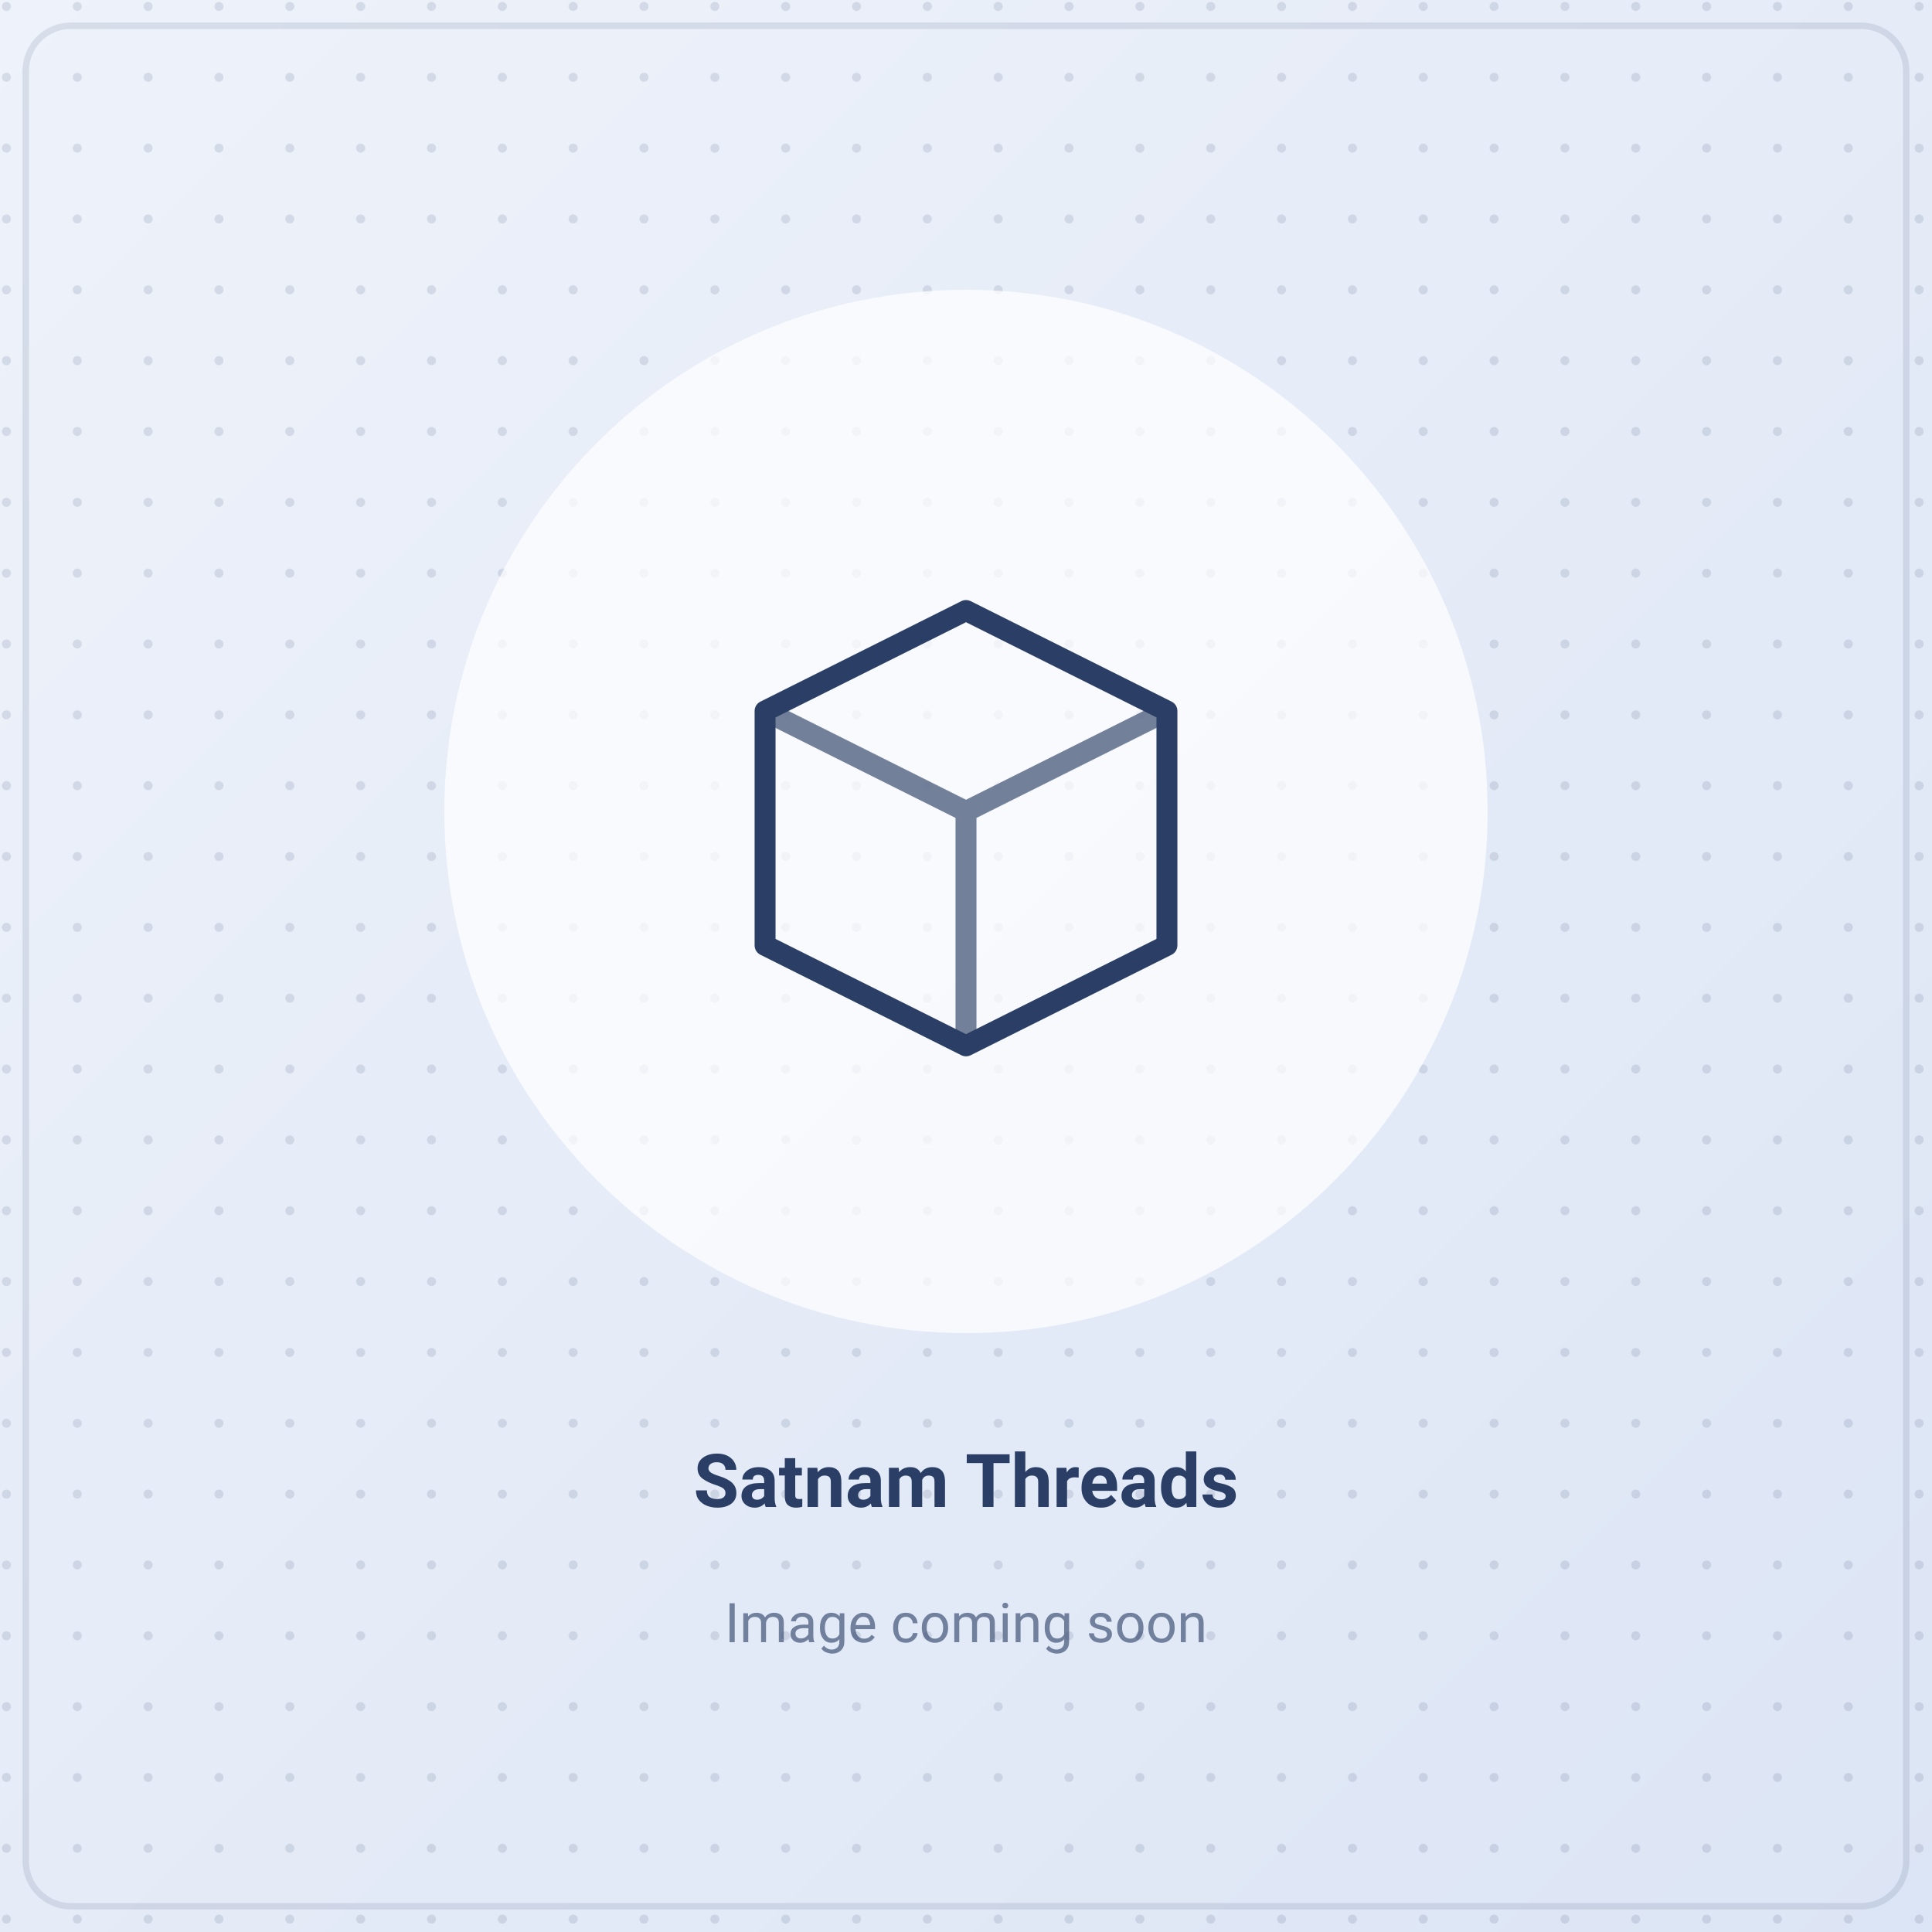
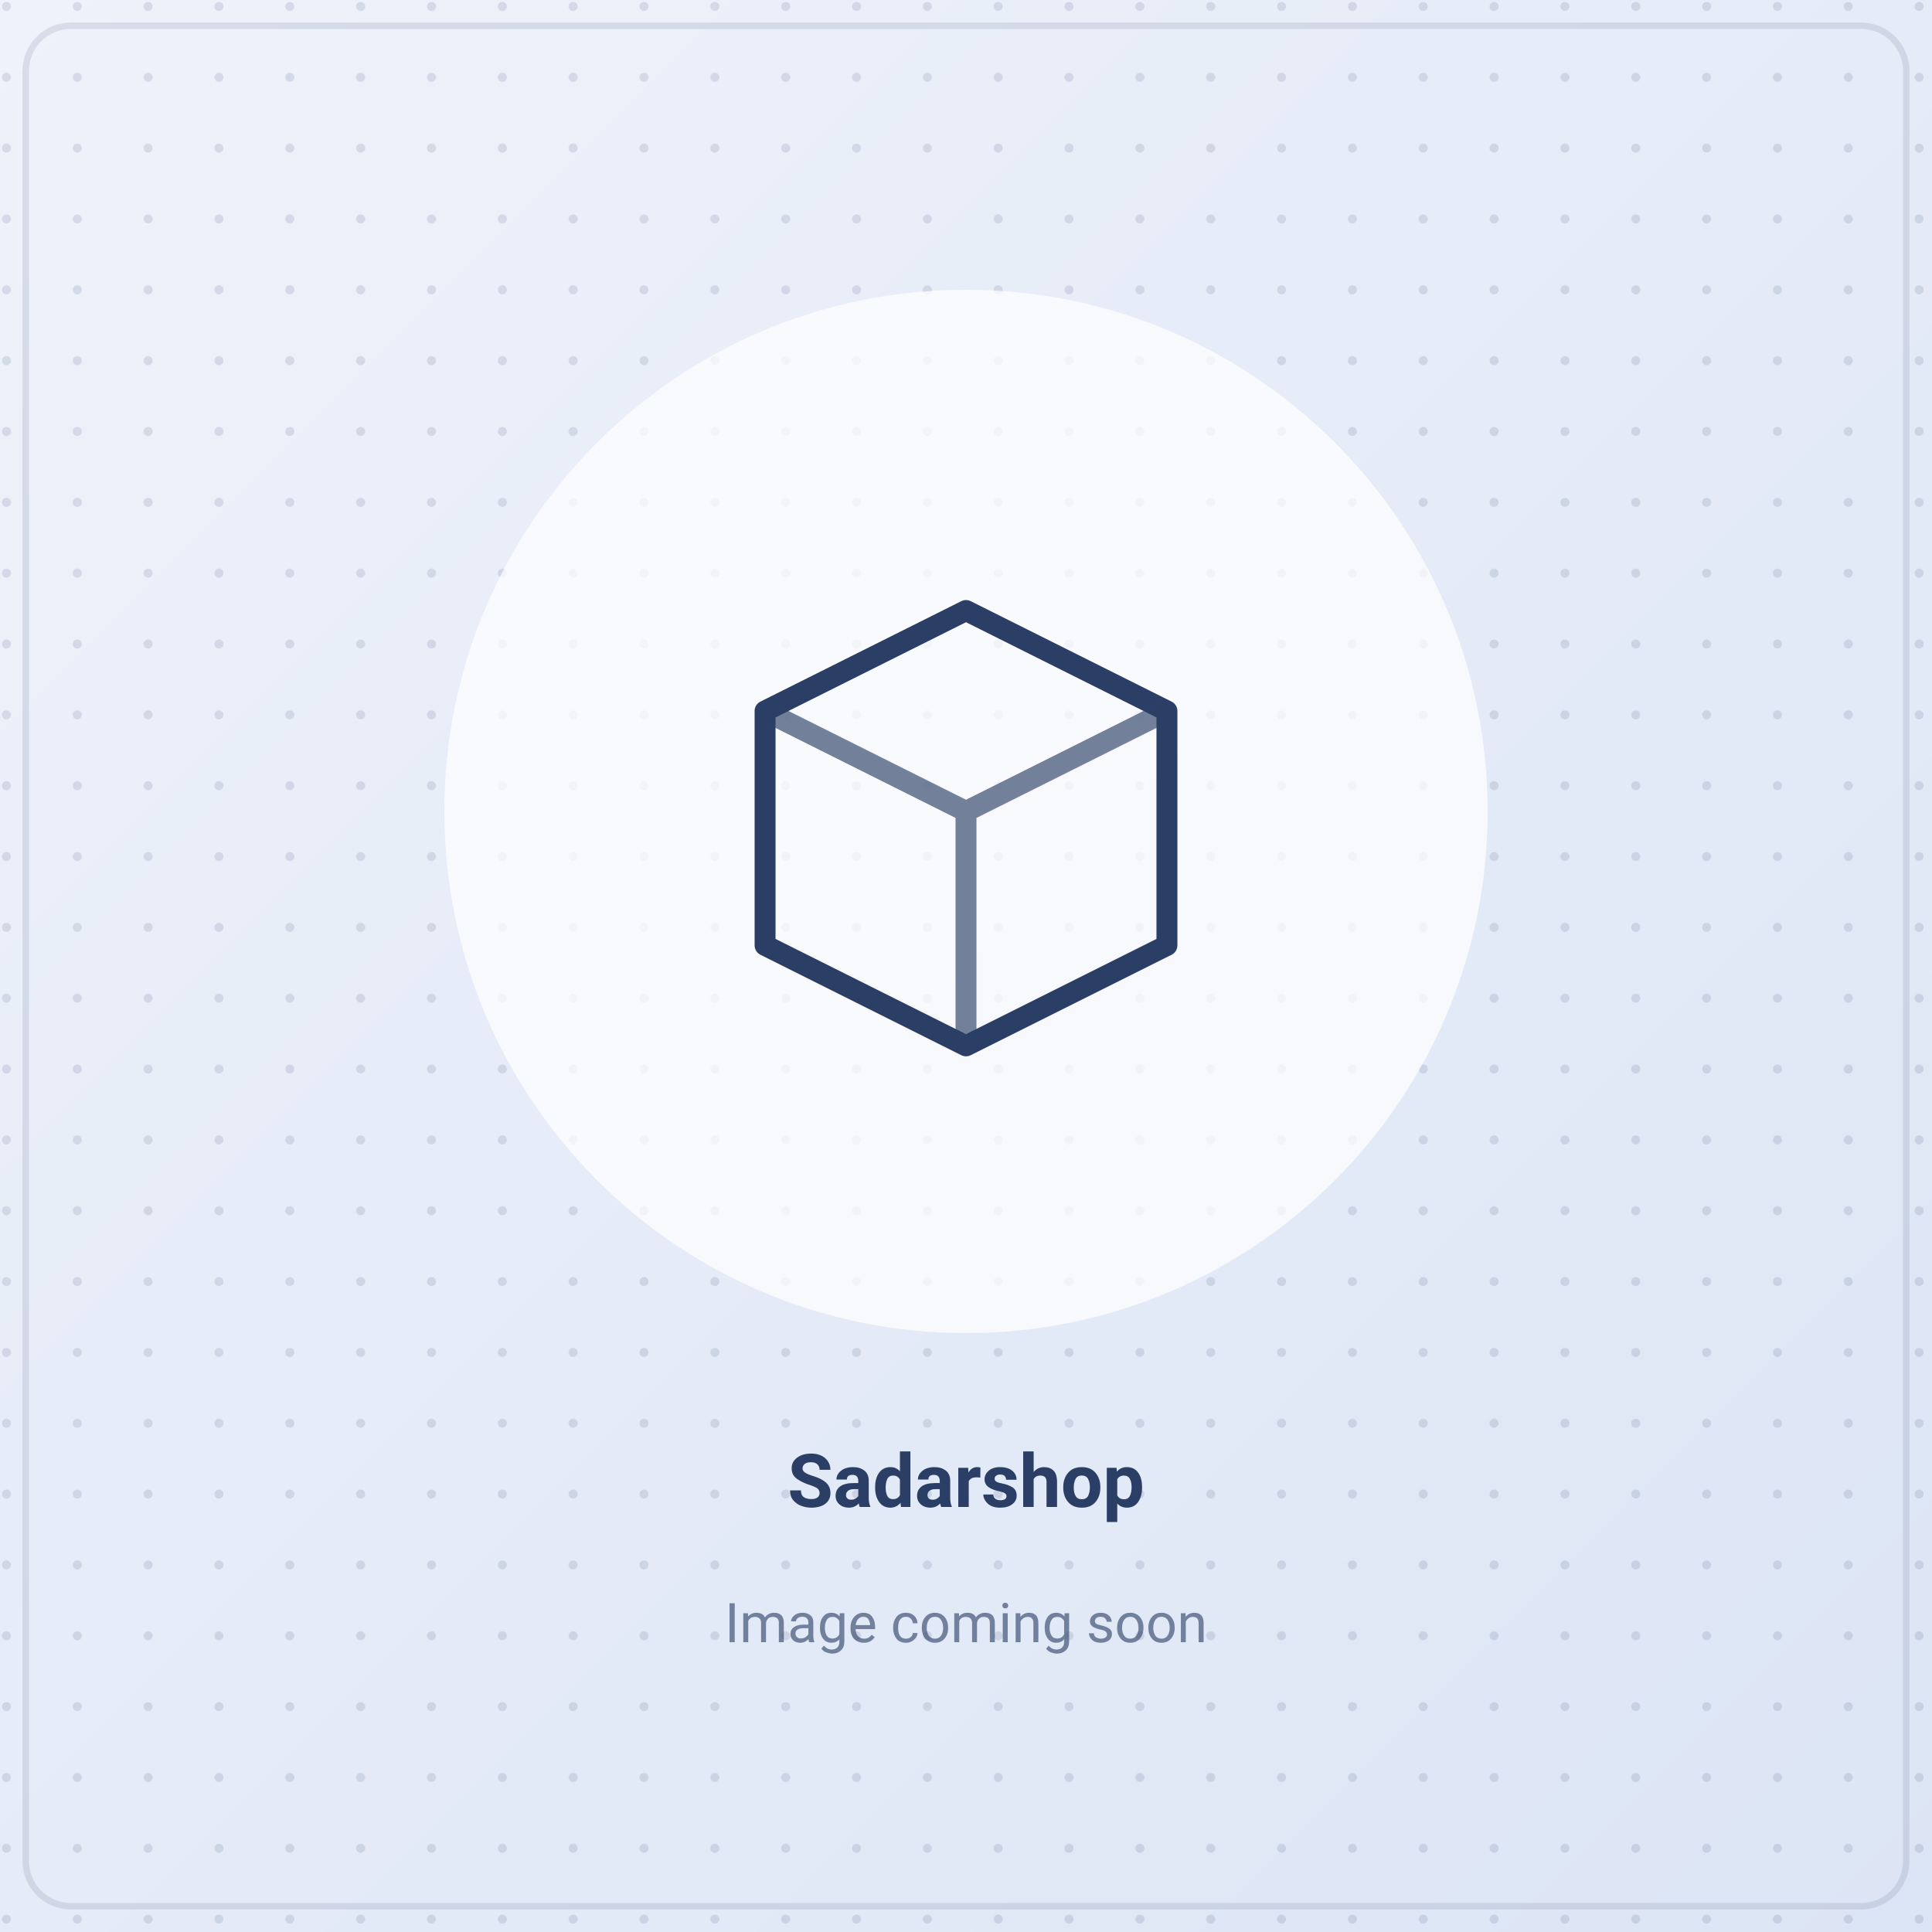
- <svg xmlns="http://www.w3.org/2000/svg" viewBox="0 0 600 600" width="600" height="600" role="img" aria-label="Satnam Threads">
+ <svg xmlns="http://www.w3.org/2000/svg" viewBox="0 0 600 600" width="600" height="600" role="img" aria-label="Sadarshop">
  <defs>
    <linearGradient id="bg" x1="0" y1="0" x2="1" y2="1">
      <stop offset="0" stop-color="#EEF2FA" />
      <stop offset="1" stop-color="#DCE5F5" />
    </linearGradient>
    <pattern id="dots" width="22" height="22" patternUnits="userSpaceOnUse">
      <circle cx="2" cy="2" r="1.4" fill="#2B3F66" opacity=".13" />
    </pattern>
  </defs>
  <rect width="600" height="600" fill="url(#bg)" />
  <rect width="600" height="600" fill="url(#dots)" />
  <circle cx="300" cy="252" r="162" fill="#fff" opacity=".72" />
  <g transform="translate(170 122) scale(1.3)" color="#2B3F66">
    <g stroke="currentColor" stroke-width="5" fill="none" stroke-linejoin="round">
      <path d="M100 52l48 24v56l-48 24-48-24V76z" />
      <path d="M52 76l48 24 48-24M100 100v56" opacity=".65" />
    </g>
  </g>
  <g font-family="ui-sans-serif,-apple-system,Segoe UI,Roboto,Helvetica,Arial,sans-serif" text-anchor="middle" fill="#2B3F66">
-     <text x="300" y="468" font-size="23" font-weight="600">Satnam Threads</text>
+     <text x="300" y="468" font-size="23" font-weight="600">Sadarshop</text>
    <text x="300" y="510" font-size="17" opacity=".62">Image coming soon</text>
  </g>
  <rect x="8" y="8" width="584" height="584" fill="none" stroke="#2B3F66" stroke-opacity=".12" stroke-width="2" rx="14" />
</svg>
